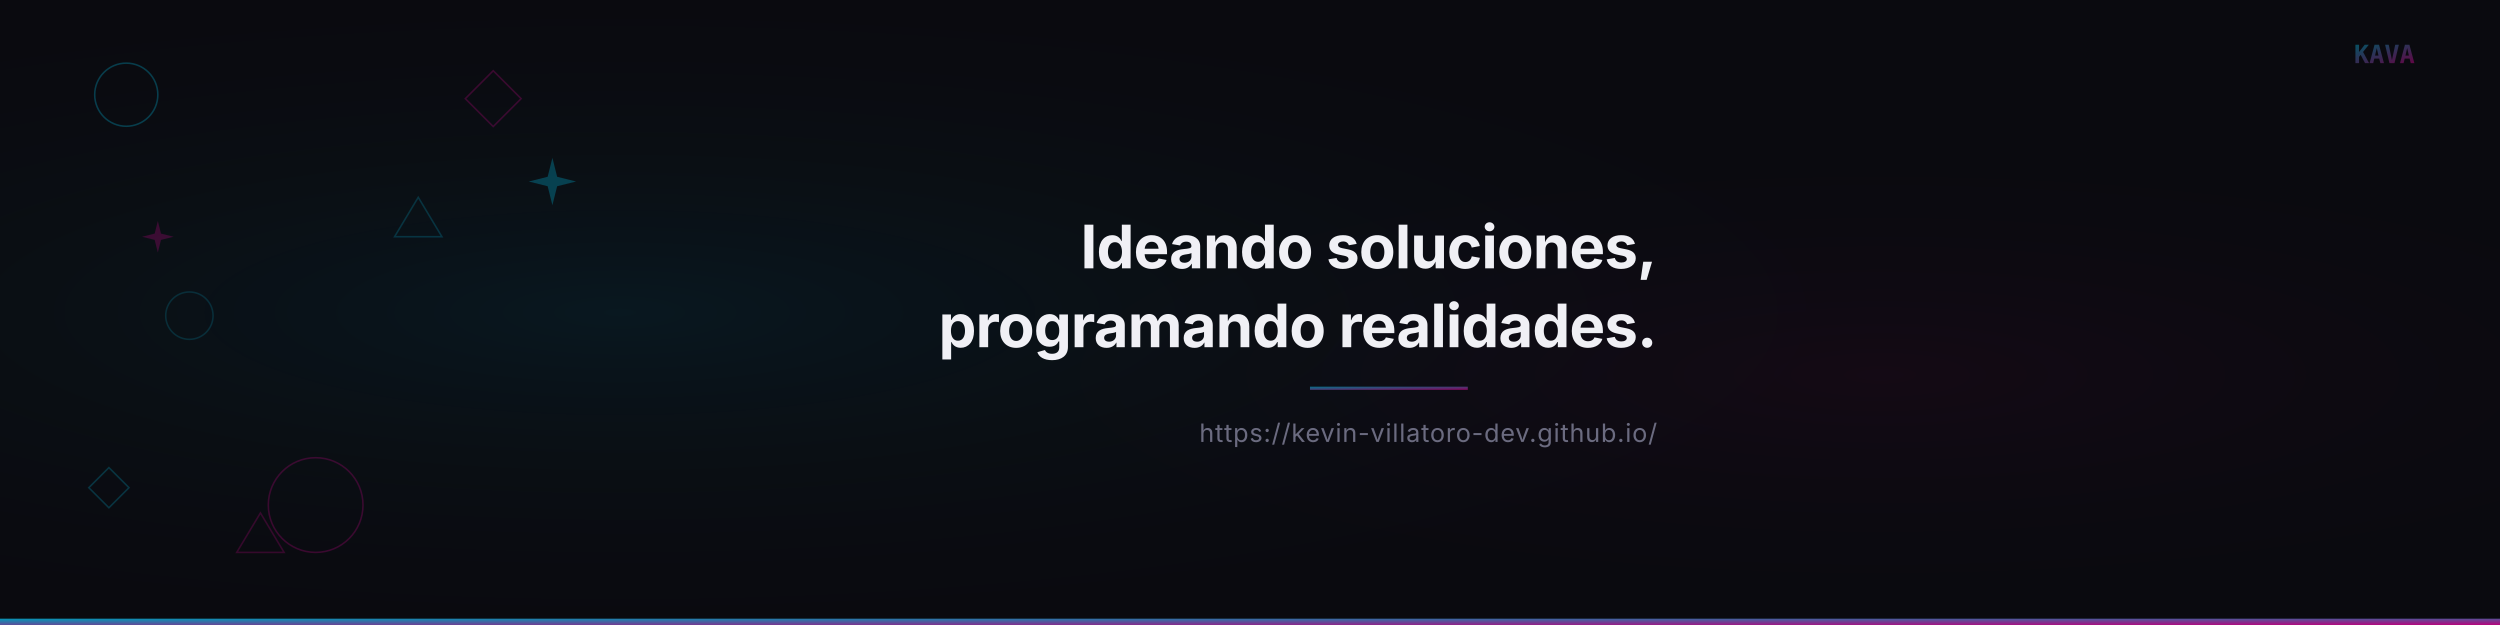
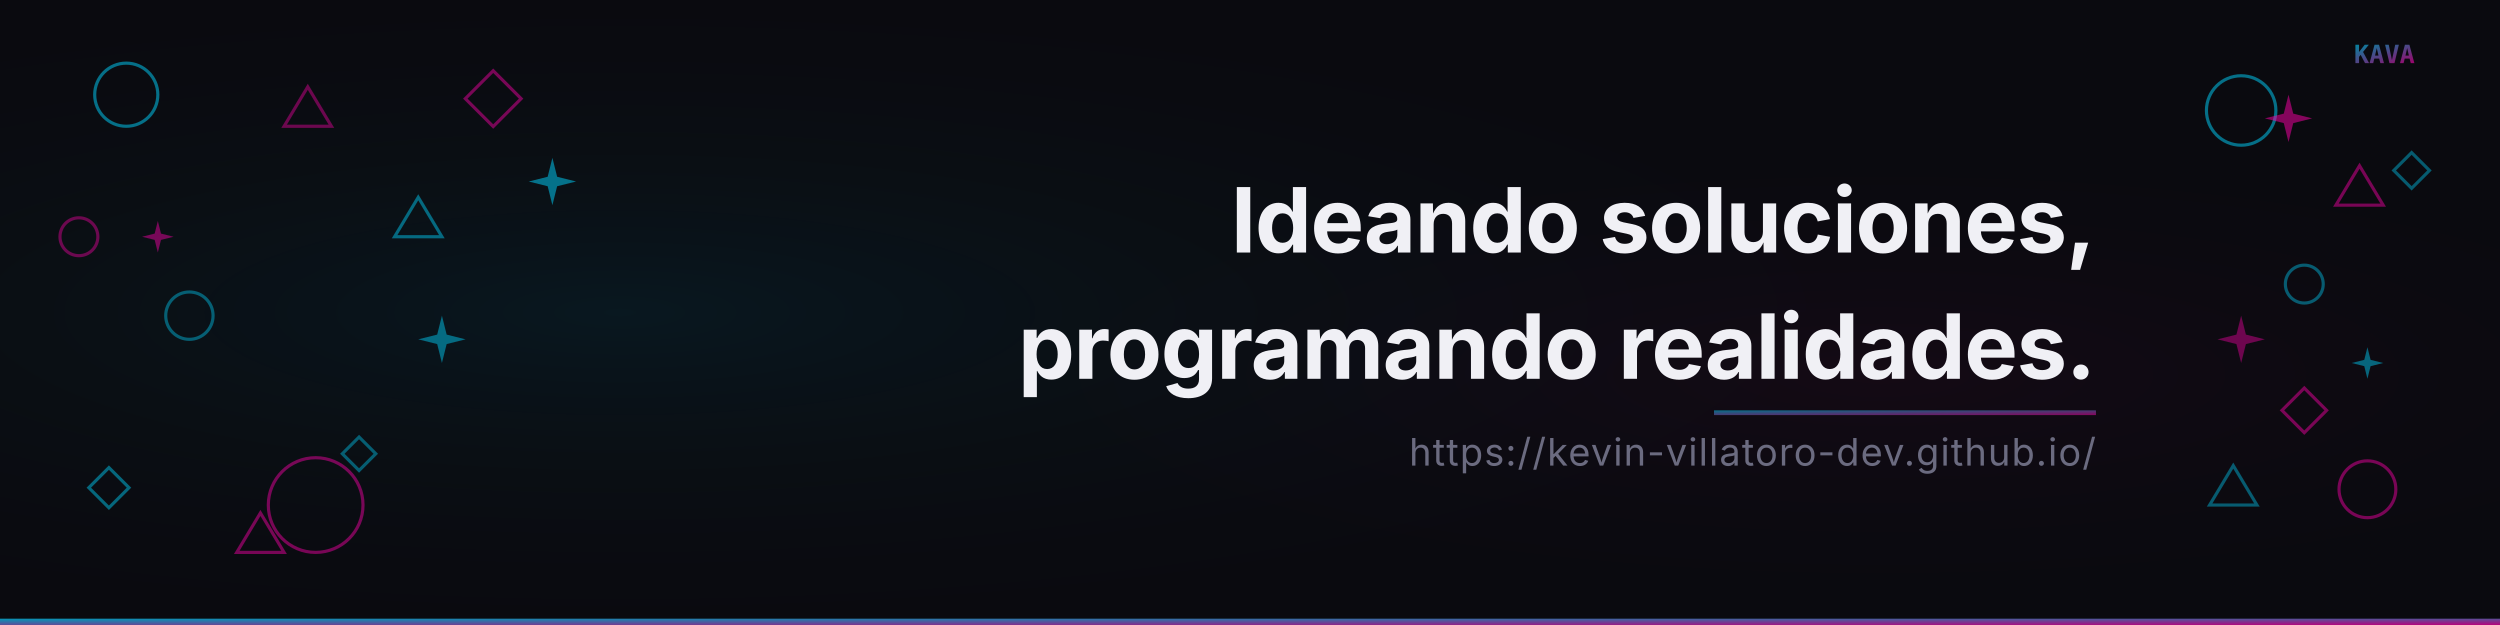
<svg xmlns="http://www.w3.org/2000/svg" width="1584" height="396" viewBox="0 0 1584 396">
  <defs>
    <linearGradient id="accentGradient" x1="0%" y1="0%" x2="100%" y2="100%">
      <stop offset="0%" style="stop-color:#00d4ff;stop-opacity:1" />
      <stop offset="100%" style="stop-color:#ff00aa;stop-opacity:1" />
    </linearGradient>
    <radialGradient id="bgGlow" cx="25%" cy="50%" r="55%">
      <stop offset="0%" style="stop-color:#00d4ff;stop-opacity:0.07" />
      <stop offset="100%" style="stop-color:#0a0a0f;stop-opacity:0" />
    </radialGradient>
    <radialGradient id="bgGlow2" cx="75%" cy="60%" r="40%">
      <stop offset="0%" style="stop-color:#ff00aa;stop-opacity:0.04" />
      <stop offset="100%" style="stop-color:#0a0a0f;stop-opacity:0" />
    </radialGradient>
  </defs>
  <rect width="1584" height="396" fill="#0a0a0f" />
  <rect width="1584" height="396" fill="url(#bgGlow)" />
  <rect width="1584" height="396" fill="url(#bgGlow2)" />
-   <circle cx="80" cy="60" r="20" fill="none" stroke="#00d4ff" stroke-width="1" opacity="0.25" />
-   <circle cx="200" cy="320" r="30" fill="none" stroke="#ff00aa" stroke-width="1" opacity="0.2" />
-   <circle cx="120" cy="200" r="15" fill="none" stroke="#00d4ff" stroke-width="1" opacity="0.15" />
-   <rect x="300" y="50" width="25" height="25" fill="none" stroke="#ff00aa" stroke-width="1" opacity="0.2" transform="rotate(45 312.5 62.5)" />
-   <rect x="60" y="300" width="18" height="18" fill="none" stroke="#00d4ff" stroke-width="1" opacity="0.2" transform="rotate(45 69 309)" />
-   <polygon points="250,150 265,125 280,150" fill="none" stroke="#00d4ff" stroke-width="1" opacity="0.18" />
-   <polygon points="150,350 165,325 180,350" fill="none" stroke="#ff00aa" stroke-width="1" opacity="0.18" />
-   <path d="M350,100 L353,112 L365,115 L353,118 L350,130 L347,118 L335,115 L347,112 Z" fill="#00d4ff" opacity="0.25" />
-   <path d="M100,140 L102,148 L110,150 L102,152 L100,160 L98,152 L90,150 L98,148 Z" fill="#ff00aa" opacity="0.2" />
+   <circle cx="80" cy="60" r="20" fill="none" stroke="#00d4ff" stroke-width="2" opacity="0.5" />
+   <circle cx="200" cy="320" r="30" fill="none" stroke="#ff00aa" stroke-width="2" opacity="0.45" />
+   <circle cx="120" cy="200" r="15" fill="none" stroke="#00d4ff" stroke-width="2" opacity="0.4" />
+   <circle cx="50" cy="150" r="12" fill="none" stroke="#ff00aa" stroke-width="2" opacity="0.4" />
+   <rect x="300" y="50" width="25" height="25" fill="none" stroke="#ff00aa" stroke-width="2" opacity="0.45" transform="rotate(45 312.5 62.5)" />
+   <rect x="60" y="300" width="18" height="18" fill="none" stroke="#00d4ff" stroke-width="2" opacity="0.45" transform="rotate(45 69 309)" />
+   <rect x="220" y="280" width="15" height="15" fill="none" stroke="#00d4ff" stroke-width="2" opacity="0.4" transform="rotate(45 227.5 287.5)" />
+   <polygon points="250,150 265,125 280,150" fill="none" stroke="#00d4ff" stroke-width="2" opacity="0.45" />
+   <polygon points="150,350 165,325 180,350" fill="none" stroke="#ff00aa" stroke-width="2" opacity="0.45" />
+   <polygon points="180,80 195,55 210,80" fill="none" stroke="#ff00aa" stroke-width="2" opacity="0.4" />
+   <path d="M350,100 L353,112 L365,115 L353,118 L350,130 L347,118 L335,115 L347,112 Z" fill="#00d4ff" opacity="0.5" />
+   <path d="M100,140 L102,148 L110,150 L102,152 L100,160 L98,152 L90,150 L98,148 Z" fill="#ff00aa" opacity="0.45" />
+   <path d="M280,200 L283,212 L295,215 L283,218 L280,230 L277,218 L265,215 L277,212 Z" fill="#00d4ff" opacity="0.45" />
+   <circle cx="1420" cy="70" r="22" fill="none" stroke="#00d4ff" stroke-width="2" opacity="0.5" />
+   <circle cx="1500" cy="310" r="18" fill="none" stroke="#ff00aa" stroke-width="2" opacity="0.45" />
+   <circle cx="1460" cy="180" r="12" fill="none" stroke="#00d4ff" stroke-width="2" opacity="0.4" />
+   <rect x="1450" y="250" width="20" height="20" fill="none" stroke="#ff00aa" stroke-width="2" opacity="0.45" transform="rotate(45 1460 260)" />
+   <rect x="1520" y="100" width="16" height="16" fill="none" stroke="#00d4ff" stroke-width="2" opacity="0.4" transform="rotate(45 1528 108)" />
+   <polygon points="1480,130 1495,105 1510,130" fill="none" stroke="#ff00aa" stroke-width="2" opacity="0.45" />
+   <polygon points="1400,320 1415,295 1430,320" fill="none" stroke="#00d4ff" stroke-width="2" opacity="0.4" />
+   <path d="M1450,60 L1453,72 L1465,75 L1453,78 L1450,90 L1447,78 L1435,75 L1447,72 Z" fill="#ff00aa" opacity="0.5" />
+   <path d="M1500,220 L1502,228 L1510,230 L1502,232 L1500,240 L1498,232 L1490,230 L1498,228 Z" fill="#00d4ff" opacity="0.45" />
+   <path d="M1420,200 L1423,212 L1435,215 L1423,218 L1420,230 L1417,218 L1405,215 L1417,212 Z" fill="#ff00aa" opacity="0.4" />
  <rect x="0" y="392" width="1584" height="4" fill="url(#accentGradient)" opacity="0.7" />
  <g>
-     <text x="1050" y="170" font-family="'Space Grotesk', -apple-system, BlinkMacSystemFont, 'Segoe UI', sans-serif" font-size="38" font-weight="700" fill="#f0f0f5" letter-spacing="-0.5" text-anchor="end">Ideando soluciones,</text>
-     <text x="1050" y="220" font-family="'Space Grotesk', -apple-system, BlinkMacSystemFont, 'Segoe UI', sans-serif" font-size="38" font-weight="700" fill="#f0f0f5" letter-spacing="-0.5" text-anchor="end">programando realidades.</text>
-     <rect x="830" y="245" width="100" height="2" fill="url(#accentGradient)" opacity="0.5" />
-     <text x="1050" y="280" font-family="'Space Grotesk', -apple-system, BlinkMacSystemFont, 'Segoe UI', sans-serif" font-size="16" font-weight="400" fill="#6b6b80" text-anchor="end" letter-spacing="0.5">https://kevin-villatoro-dev.github.io/</text>
+     <text x="1328" y="160" font-family="'Space Grotesk', -apple-system, BlinkMacSystemFont, 'Segoe UI', sans-serif" font-size="57" font-weight="700" fill="#f0f0f5" letter-spacing="-0.75" text-anchor="end">Ideando soluciones,</text>
+     <text x="1328" y="240" font-family="'Space Grotesk', -apple-system, BlinkMacSystemFont, 'Segoe UI', sans-serif" font-size="57" font-weight="700" fill="#f0f0f5" letter-spacing="-0.75" text-anchor="end">programando realidades.</text>
+     <rect x="1086" y="260" width="242" height="3" fill="url(#accentGradient)" opacity="0.5" />
+     <text x="1328" y="295" font-family="'Space Grotesk', -apple-system, BlinkMacSystemFont, 'Segoe UI', sans-serif" font-size="24" font-weight="400" fill="#6b6b80" text-anchor="end" letter-spacing="0.75">https://kevin-villatoro-dev.github.io/</text>
  </g>
-   <g opacity="0.35">
+   <g opacity="0.6">
    <text x="1530" y="40" font-family="monospace" font-size="16" font-weight="bold" fill="url(#accentGradient)" text-anchor="end">KAVA</text>
  </g>
</svg>
